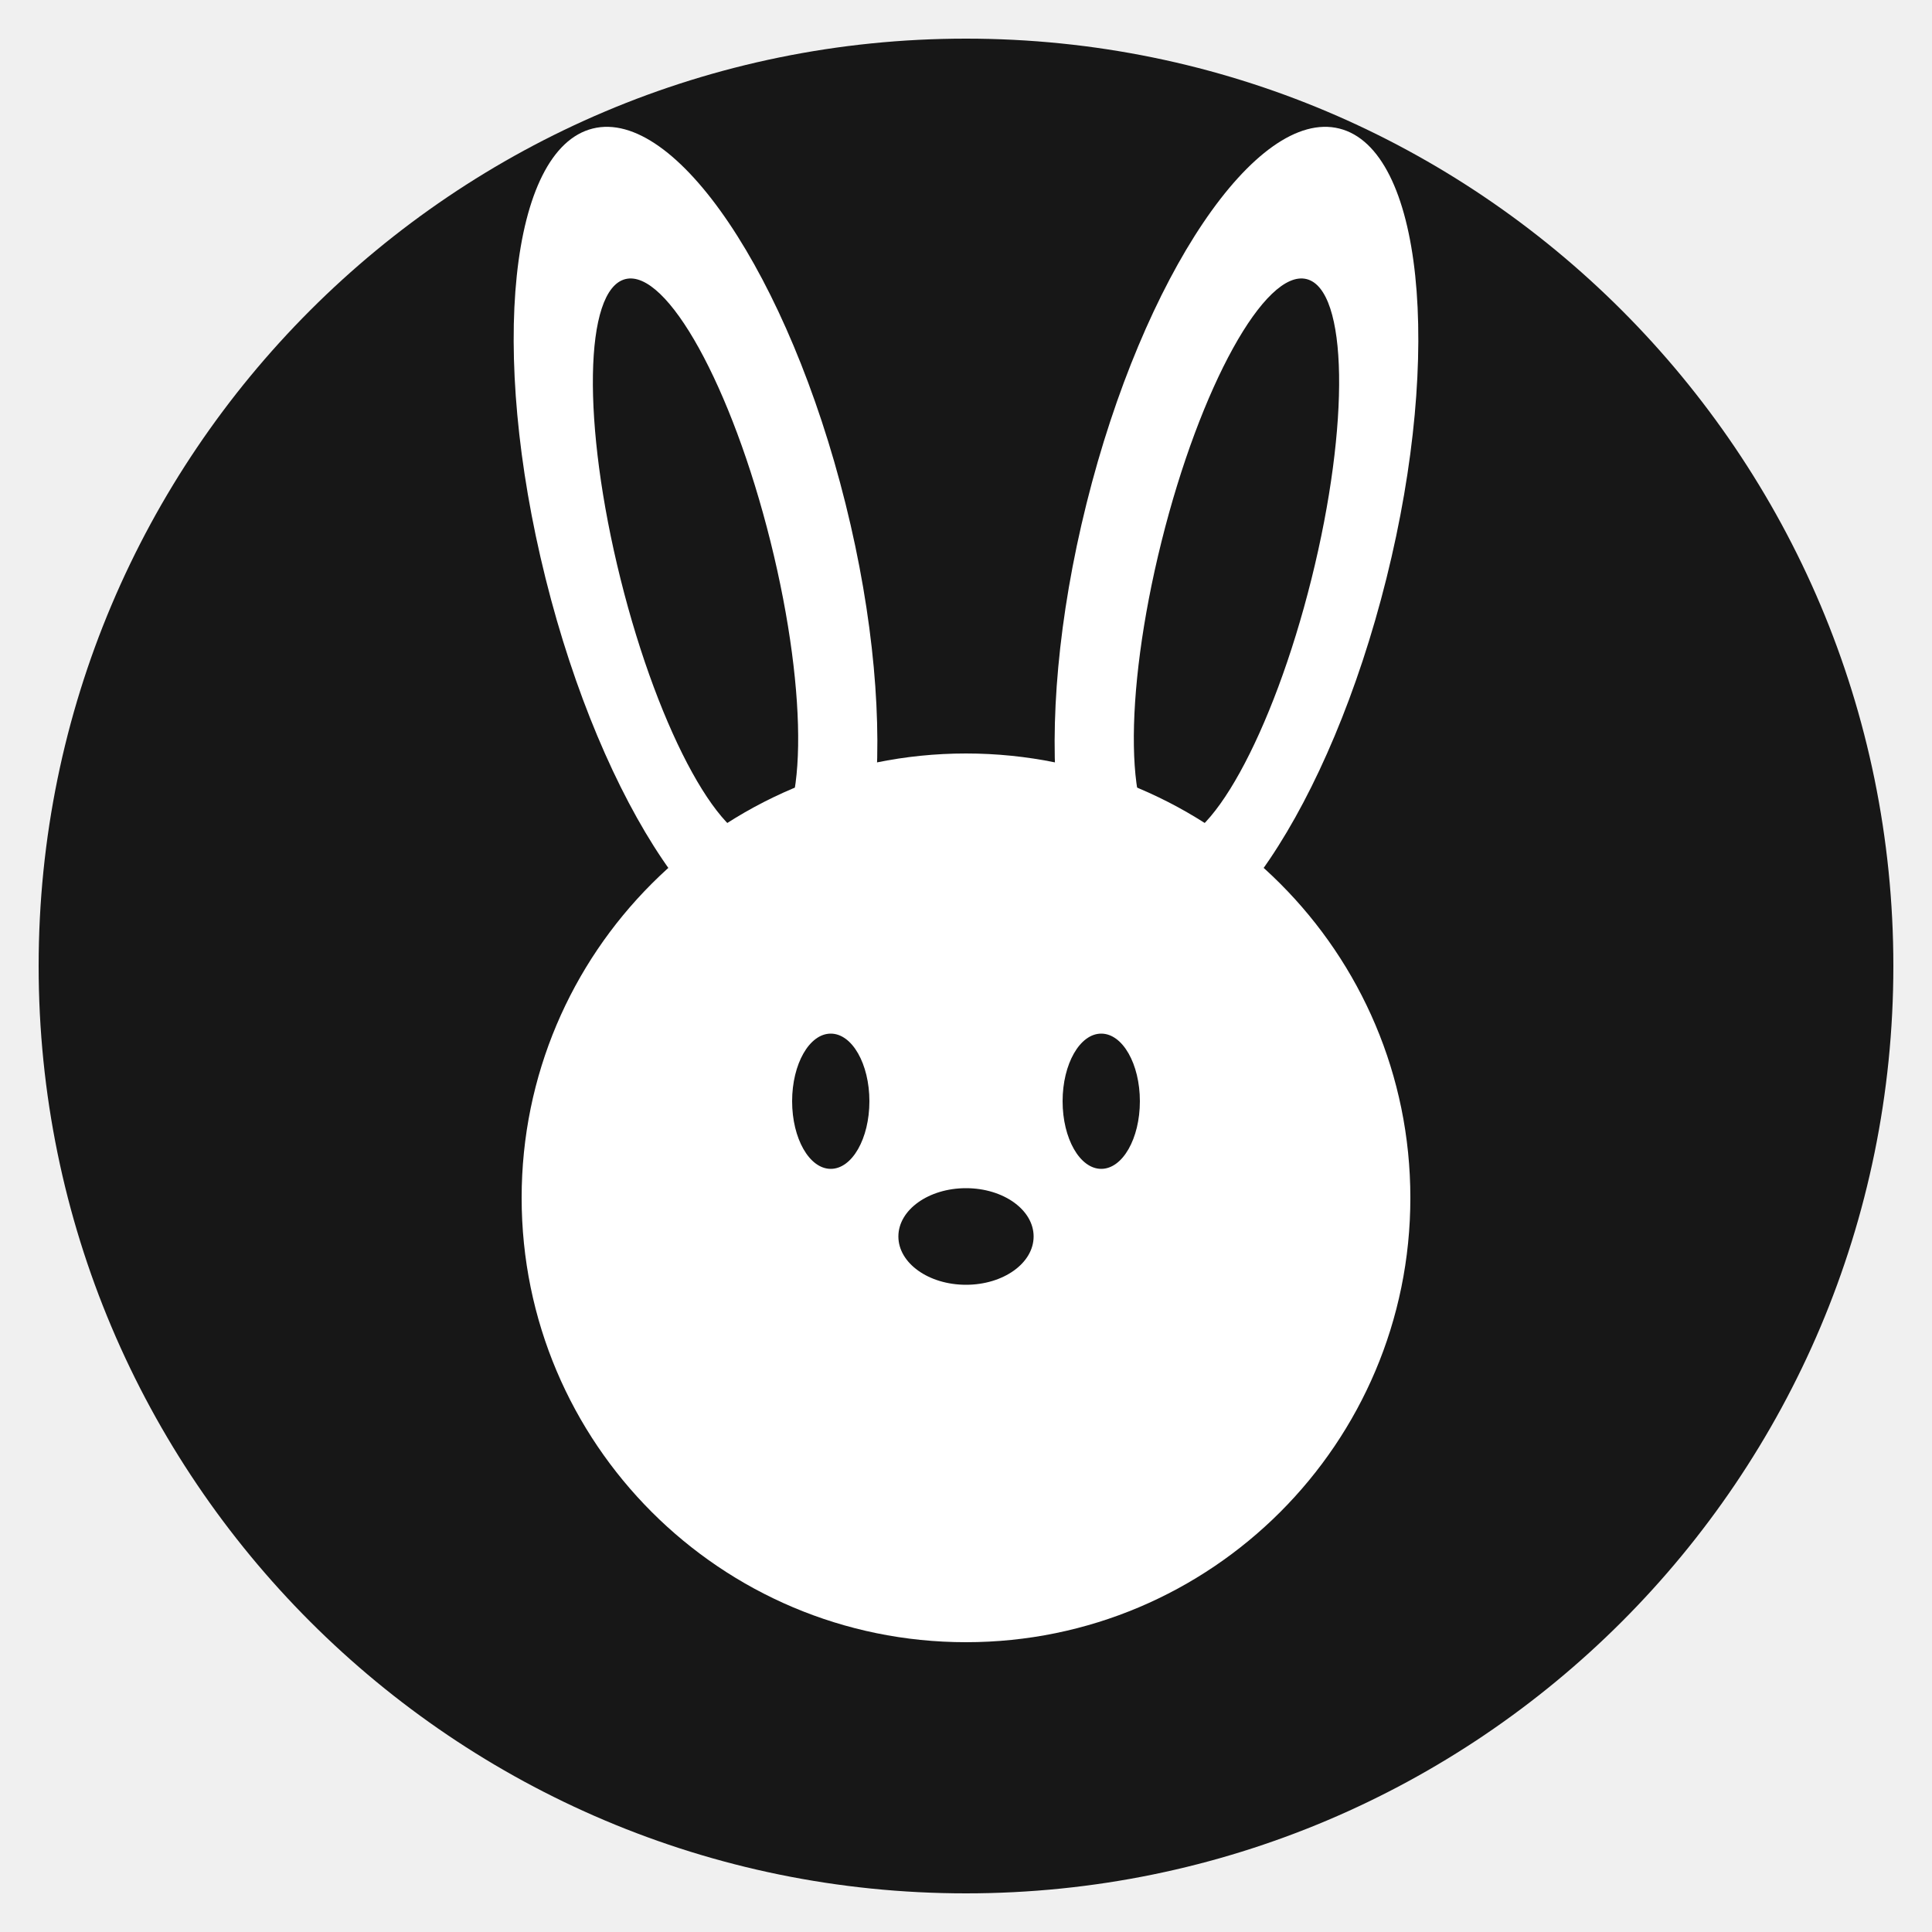
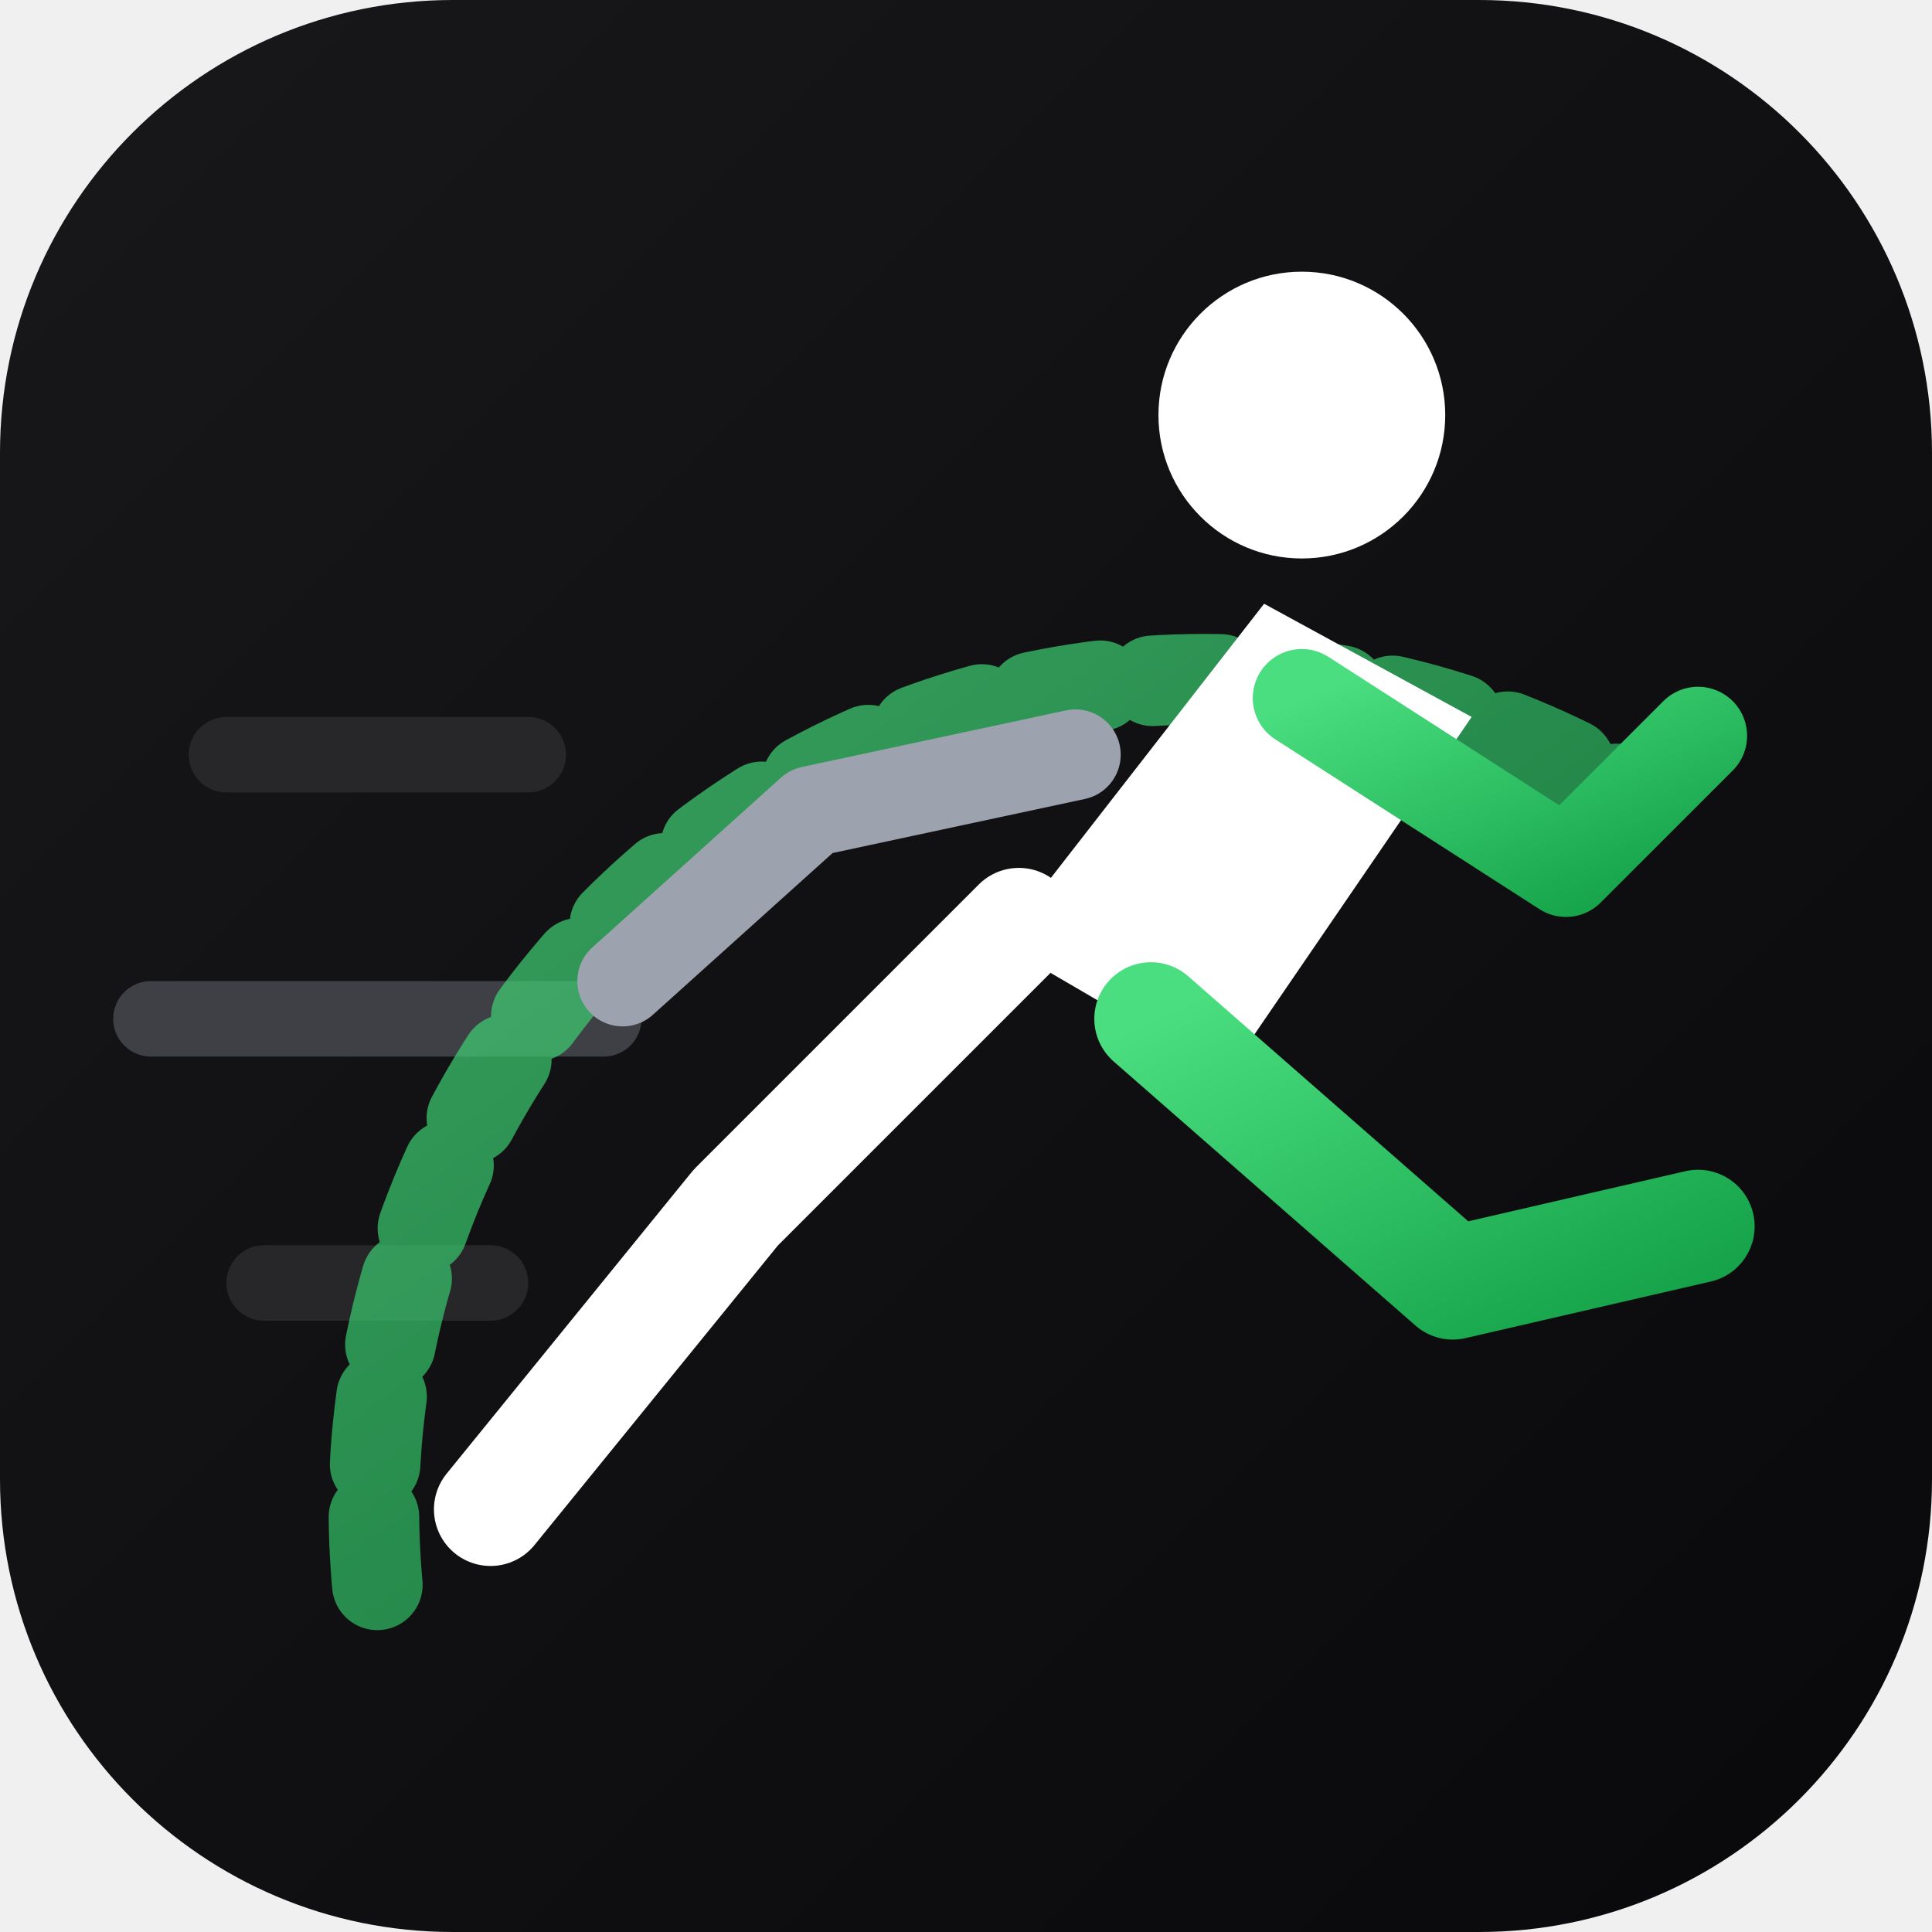
- <svg xmlns="http://www.w3.org/2000/svg" viewBox="0 0 100 100" width="100%" height="100%">
-   <circle cx="50" cy="50" r="48" fill="#171717" />
-   <g fill="#FFFFFF">
-     <ellipse cx="36" cy="28" rx="8" ry="22" transform="rotate(-14 36 28)" />
-     <ellipse cx="64" cy="28" rx="8" ry="22" transform="rotate(14 64 28)" />
-     <ellipse cx="36" cy="29" rx="4" ry="15" transform="rotate(-14 36 29)" fill="#171717" />
-     <ellipse cx="64" cy="29" rx="4" ry="15" transform="rotate(14 64 29)" fill="#171717" />
-     <circle cx="50" cy="62" r="23" />
-     <ellipse cx="43" cy="57" rx="2" ry="3.5" fill="#171717" />
-     <ellipse cx="57" cy="57" rx="2" ry="3.5" fill="#171717" />
-     <ellipse cx="50" cy="64" rx="3.5" ry="2.5" fill="#171717" />
-   </g>
+ <svg xmlns="http://www.w3.org/2000/svg" viewBox="0 0 512 512" width="512" height="512">
+   <defs>
+     <linearGradient id="bg" x1="0%" y1="0%" x2="100%" y2="100%">
+       <stop offset="0%" stop-color="#18181B" />
+       <stop offset="100%" stop-color="#09090B" />
+     </linearGradient>
+     <linearGradient id="accent" x1="0%" y1="0%" x2="100%" y2="100%">
+       <stop offset="0%" stop-color="#4ADE80" />
+       <stop offset="100%" stop-color="#16A34A" />
+     </linearGradient>
+   </defs>
+   <rect width="512" height="512" rx="120" fill="url(#bg)" />
+   <path d="M 60 200 L 140 200" stroke="#27272A" stroke-width="20" stroke-linecap="round" />
+   <path d="M 40 270 L 160 270" stroke="#3F3F46" stroke-width="20" stroke-linecap="round" />
+   <path d="M 70 340 L 130 340" stroke="#27272A" stroke-width="20" stroke-linecap="round" />
+   <path d="M 100 420 A 220 220 0 0 1 430 210" fill="none" stroke="url(#accent)" stroke-width="24" stroke-dasharray="18 14" stroke-linecap="round" opacity="0.7" />
+   <circle cx="345" cy="110" r="38" fill="#FFFFFF" />
+   <path d="M 335 160 L 265 250 L 325 285 L 390 190 Z" fill="#FFFFFF" />
+   <path d="M 285 200 L 215 215 L 165 260" fill="none" stroke="#9CA3AF" stroke-width="24" stroke-linecap="round" stroke-linejoin="round" />
+   <path d="M 345 185 L 415 230 L 450 195" fill="none" stroke="url(#accent)" stroke-width="26" stroke-linecap="round" stroke-linejoin="round" />
+   <path d="M 270 245 L 195 320 L 130 400" fill="none" stroke="#FFFFFF" stroke-width="30" stroke-linecap="round" stroke-linejoin="round" />
+   <path d="M 305 270 L 385 340 L 450 325" fill="none" stroke="url(#accent)" stroke-width="30" stroke-linecap="round" stroke-linejoin="round" />
</svg>
